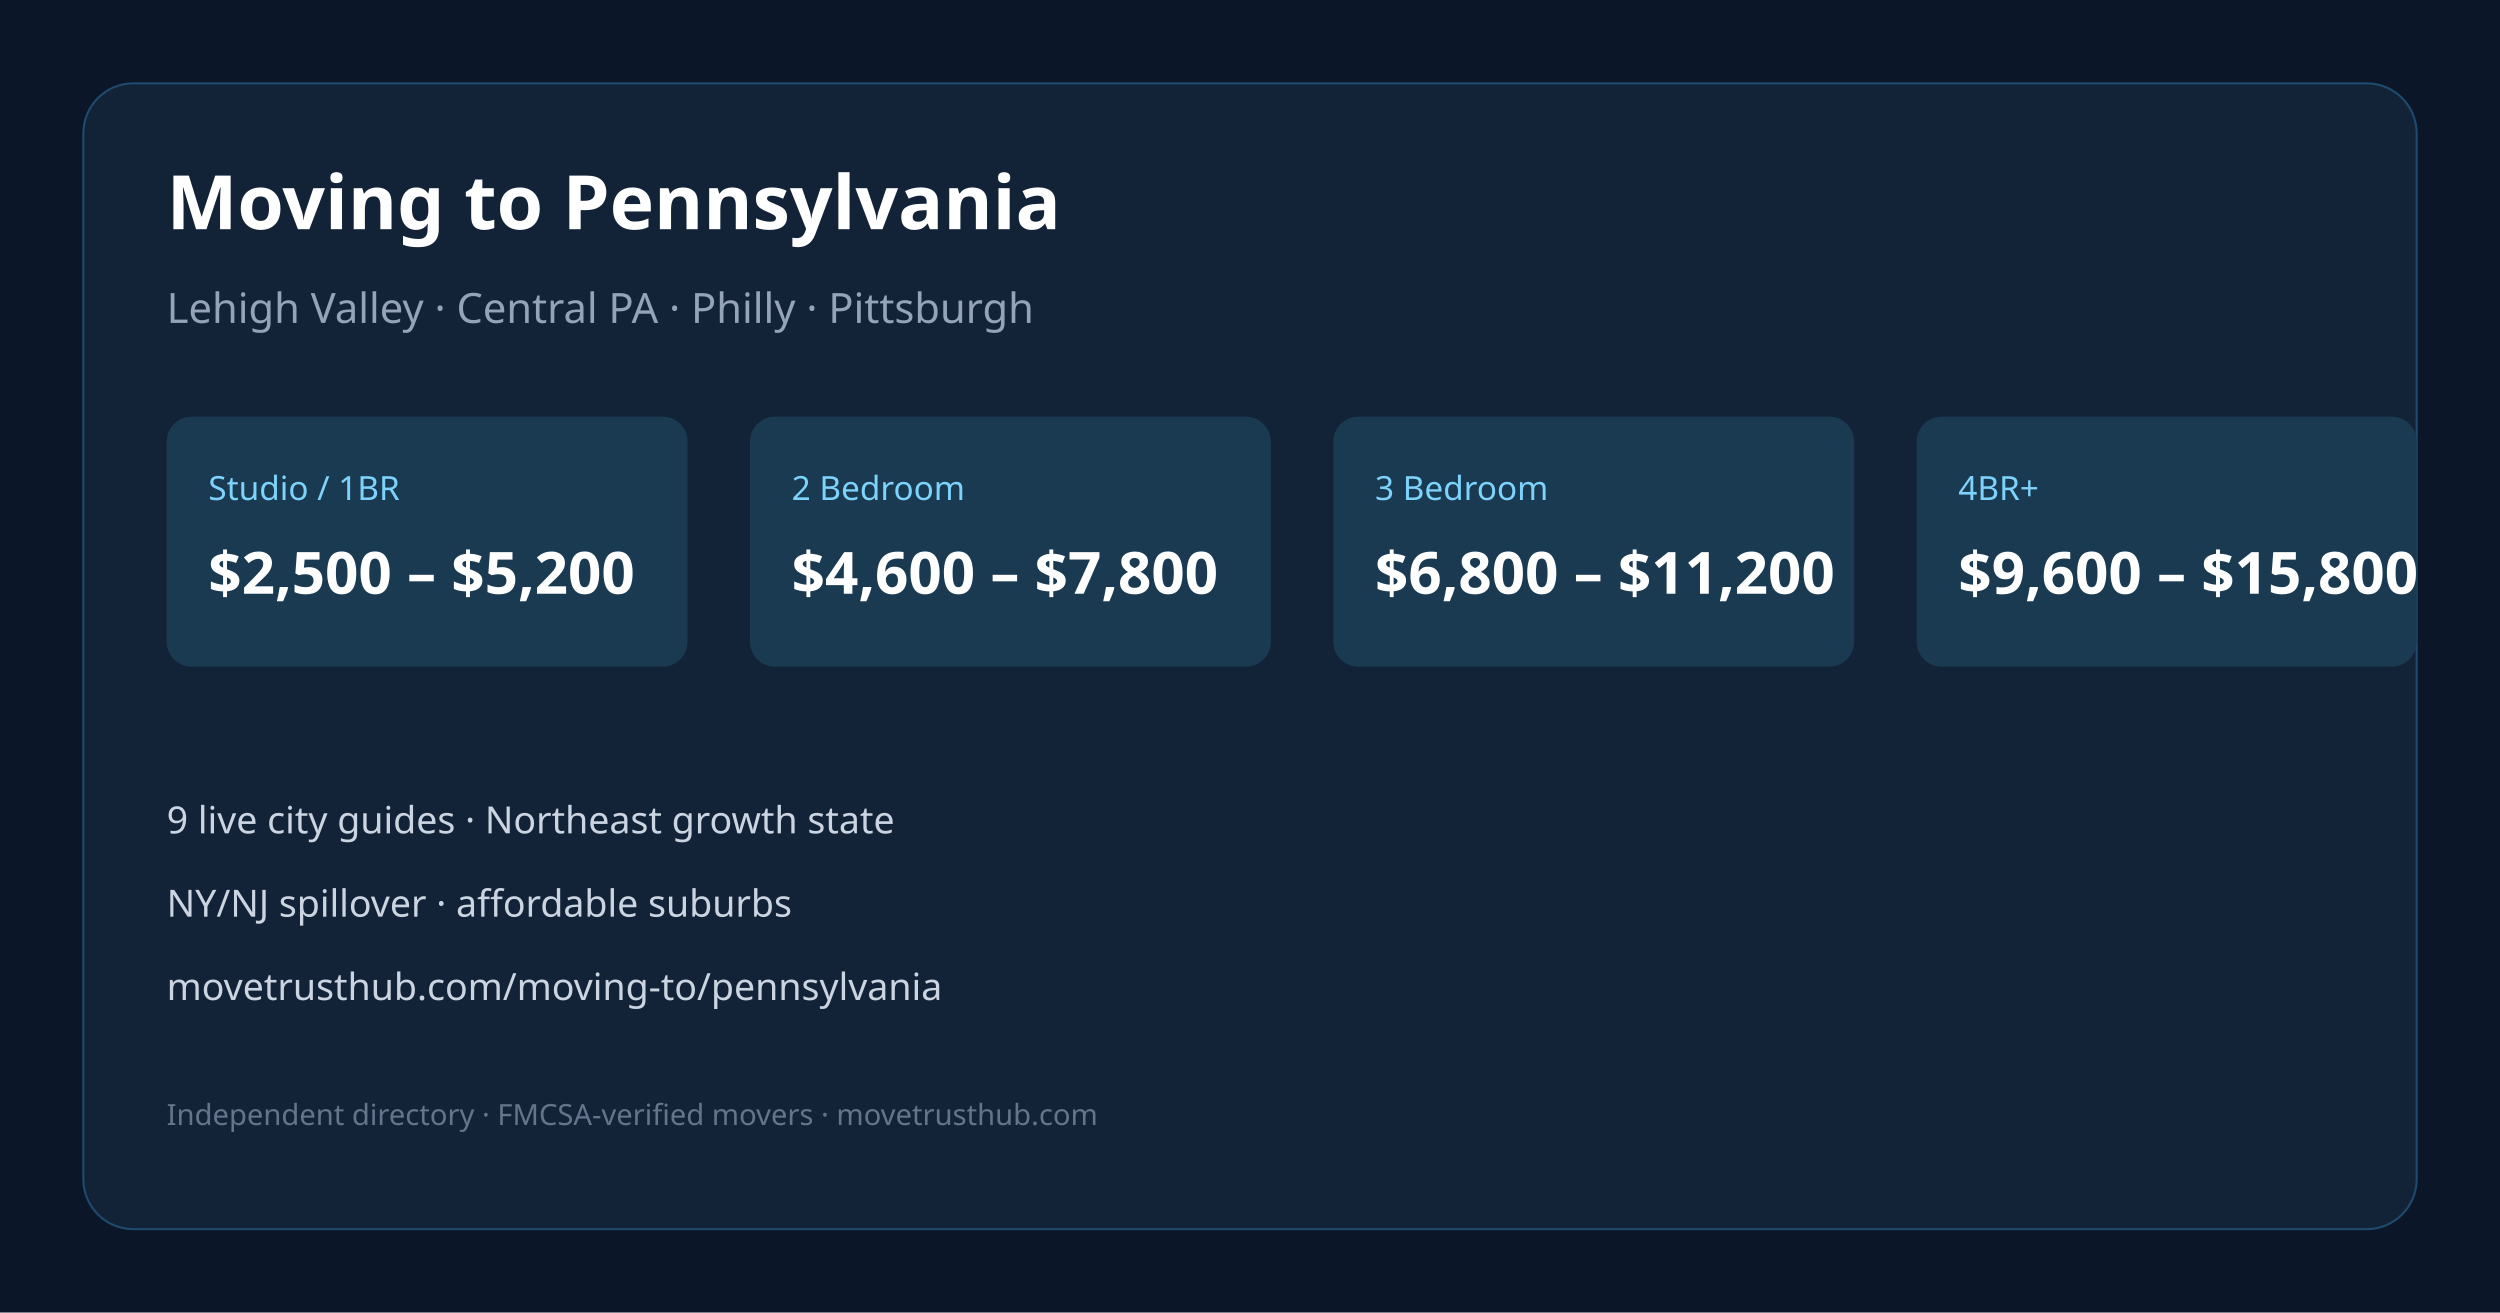
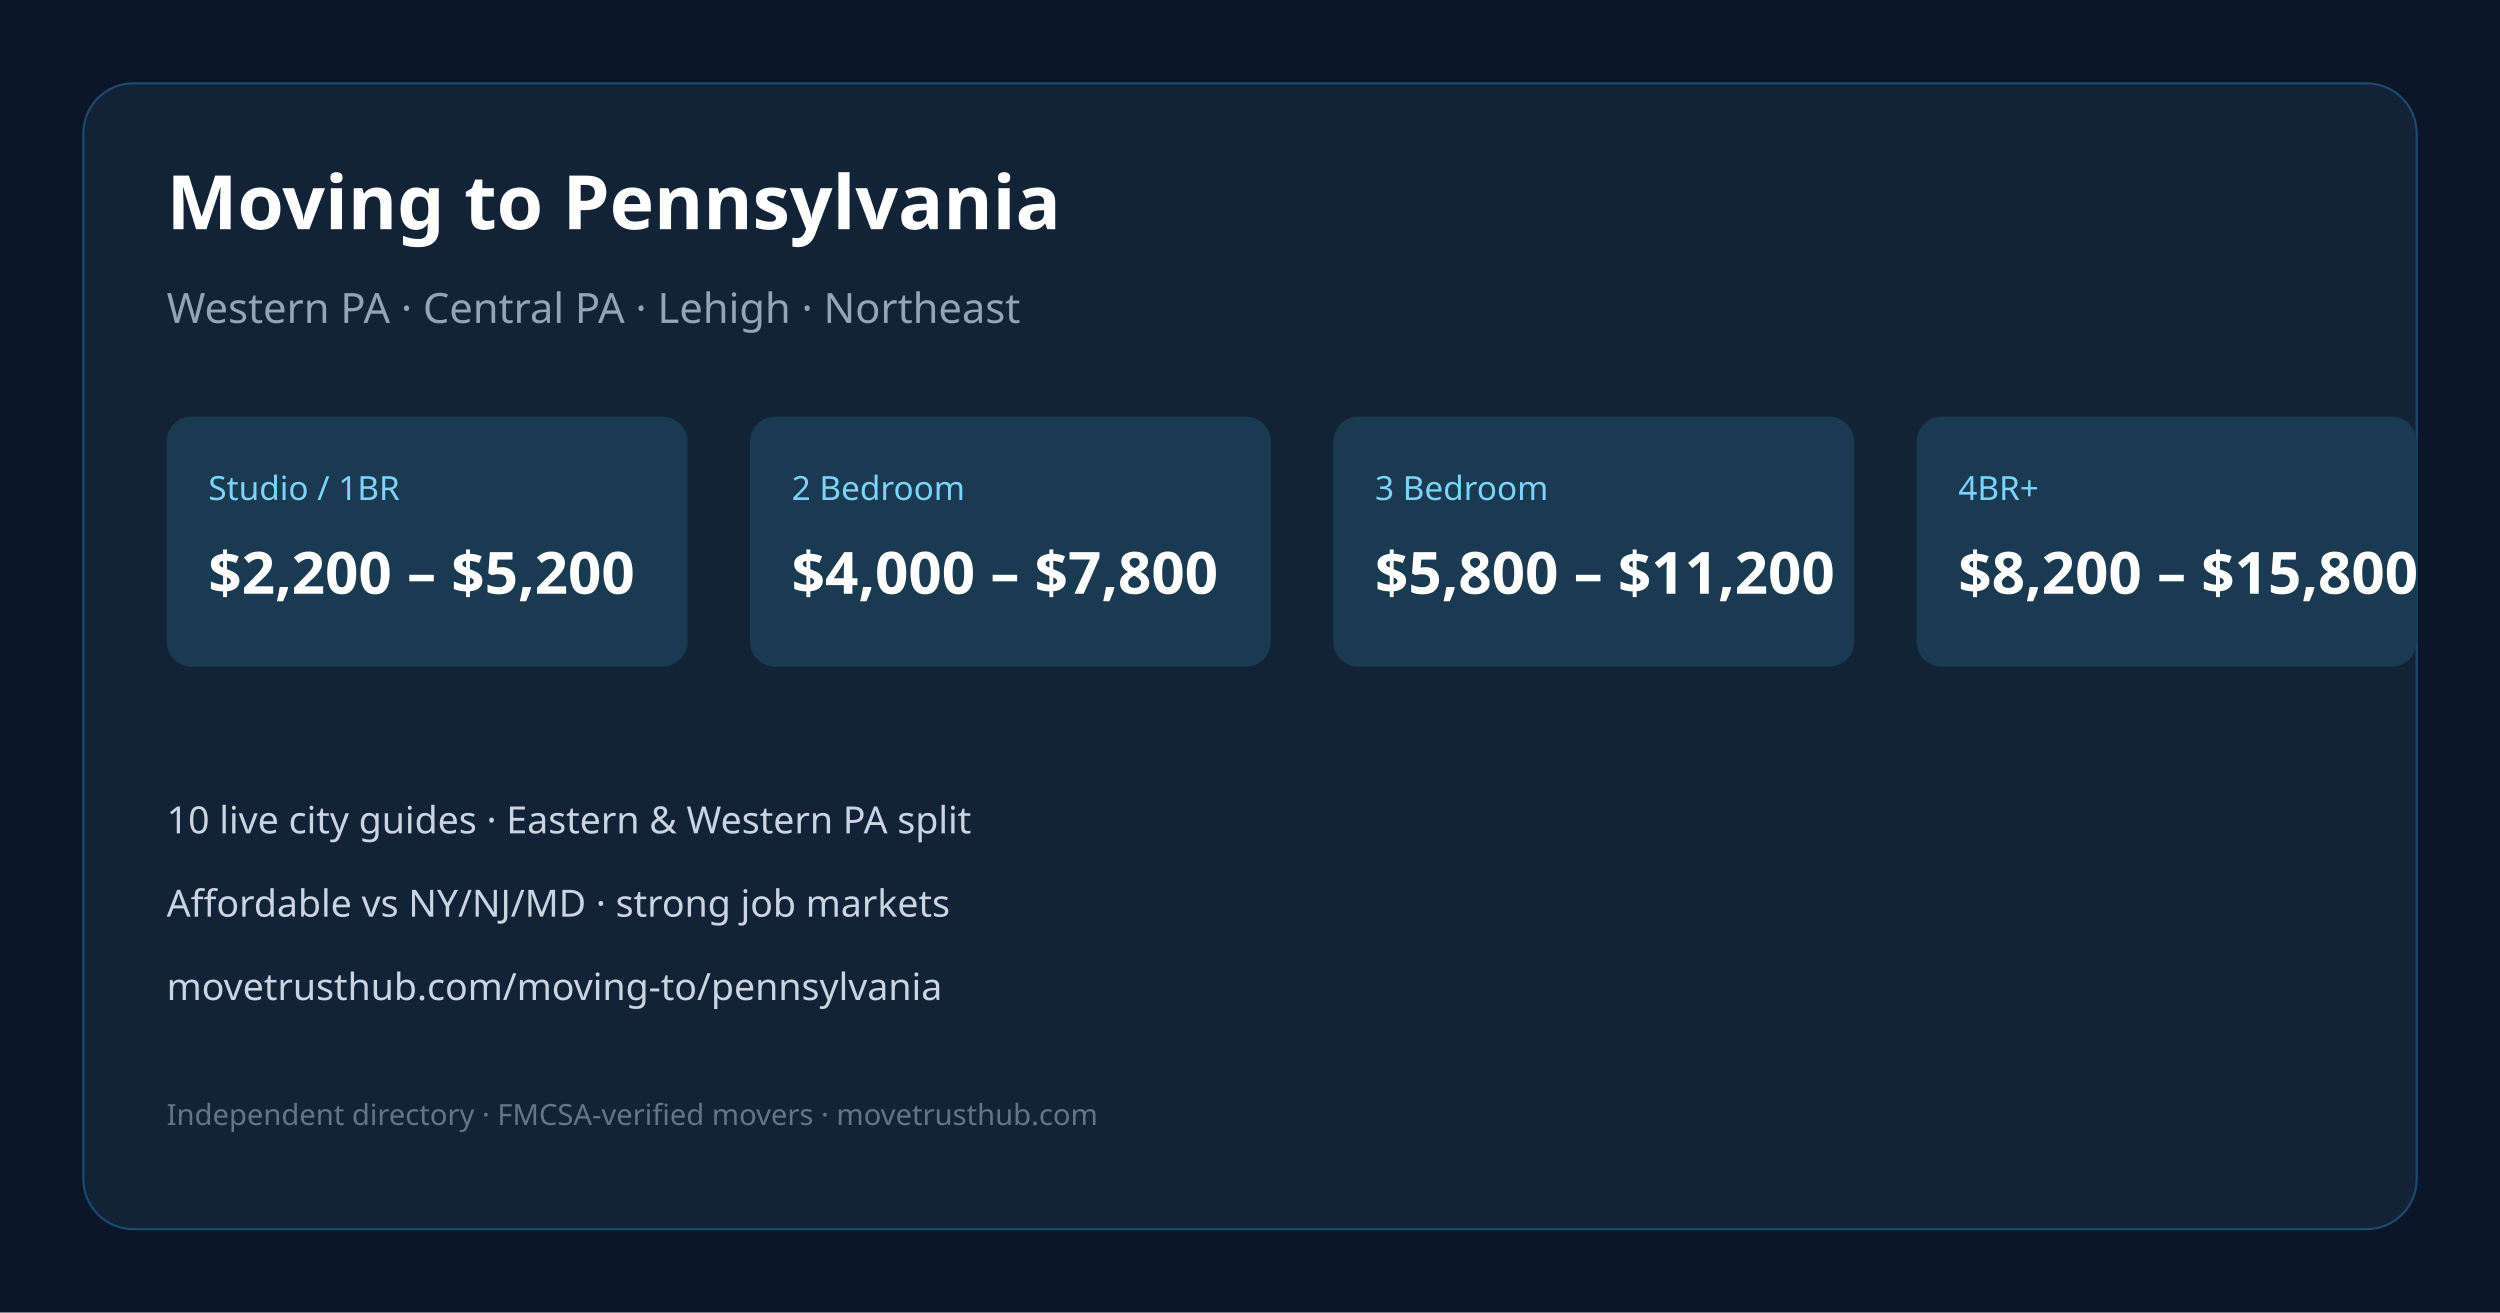
<svg xmlns="http://www.w3.org/2000/svg" width="1200" height="630" viewBox="0 0 1200 630" role="img" aria-label="Moving to Pennsylvania">
  <rect width="1200" height="630" fill="#0b1629" />
  <rect x="40" y="40" width="1120" height="550" rx="24" fill="#132337" stroke="#1e4a6e" />
  <text x="80" y="110" fill="#ffffff" font-family="system-ui,sans-serif" font-size="36" font-weight="600">Moving to Pennsylvania</text>
-   <text x="80" y="155" fill="#94a3b8" font-family="system-ui,sans-serif" font-size="20">Lehigh Valley · Central PA · Philly · Pittsburgh</text>
+   <text x="80" y="155" fill="#94a3b8" font-family="system-ui,sans-serif" font-size="20">Western PA · Central PA · Lehigh · Northeast</text>
  <rect x="80" y="200" width="250" height="120" rx="12" fill="#1a3a52" />
  <text x="100" y="240" fill="#7dd3fc" font-family="system-ui,sans-serif" font-size="16">Studio / 1BR</text>
-   <text x="100" y="285" fill="#ffffff" font-family="system-ui,sans-serif" font-size="28" font-weight="600">$2,500 – $5,200</text>
+   <text x="100" y="285" fill="#ffffff" font-family="system-ui,sans-serif" font-size="28" font-weight="600">$2,200 – $5,200</text>
  <rect x="360" y="200" width="250" height="120" rx="12" fill="#1a3a52" />
  <text x="380" y="240" fill="#7dd3fc" font-family="system-ui,sans-serif" font-size="16">2 Bedroom</text>
-   <text x="380" y="285" fill="#ffffff" font-family="system-ui,sans-serif" font-size="28" font-weight="600">$4,600 – $7,800</text>
+   <text x="380" y="285" fill="#ffffff" font-family="system-ui,sans-serif" font-size="28" font-weight="600">$4,000 – $7,800</text>
  <rect x="640" y="200" width="250" height="120" rx="12" fill="#1a3a52" />
  <text x="660" y="240" fill="#7dd3fc" font-family="system-ui,sans-serif" font-size="16">3 Bedroom</text>
-   <text x="660" y="285" fill="#ffffff" font-family="system-ui,sans-serif" font-size="28" font-weight="600">$6,800 – $11,200</text>
+   <text x="660" y="285" fill="#ffffff" font-family="system-ui,sans-serif" font-size="28" font-weight="600">$5,800 – $11,200</text>
  <rect x="920" y="200" width="240" height="120" rx="12" fill="#1a3a52" />
  <text x="940" y="240" fill="#7dd3fc" font-family="system-ui,sans-serif" font-size="16">4BR+</text>
-   <text x="940" y="285" fill="#ffffff" font-family="system-ui,sans-serif" font-size="28" font-weight="600">$9,600 – $15,800</text>
-   <text x="80" y="400" fill="#cbd5e1" font-family="system-ui,sans-serif" font-size="18">9 live city guides · Northeast growth state</text>
-   <text x="80" y="440" fill="#cbd5e1" font-family="system-ui,sans-serif" font-size="18">NY/NJ spillover · affordable suburbs</text>
+   <text x="940" y="285" fill="#ffffff" font-family="system-ui,sans-serif" font-size="28" font-weight="600">$8,200 – $15,800</text>
+   <text x="80" y="400" fill="#cbd5e1" font-family="system-ui,sans-serif" font-size="18">10 live city guides · Eastern &amp; Western PA split</text>
+   <text x="80" y="440" fill="#cbd5e1" font-family="system-ui,sans-serif" font-size="18">Affordable vs NY/NJ/MD · strong job markets</text>
  <text x="80" y="480" fill="#cbd5e1" font-family="system-ui,sans-serif" font-size="18">movetrusthub.com/moving-to/pennsylvania</text>
  <text x="80" y="540" fill="#64748b" font-family="system-ui,sans-serif" font-size="14">Independent directory · FMCSA-verified movers · movetrusthub.com</text>
</svg>
